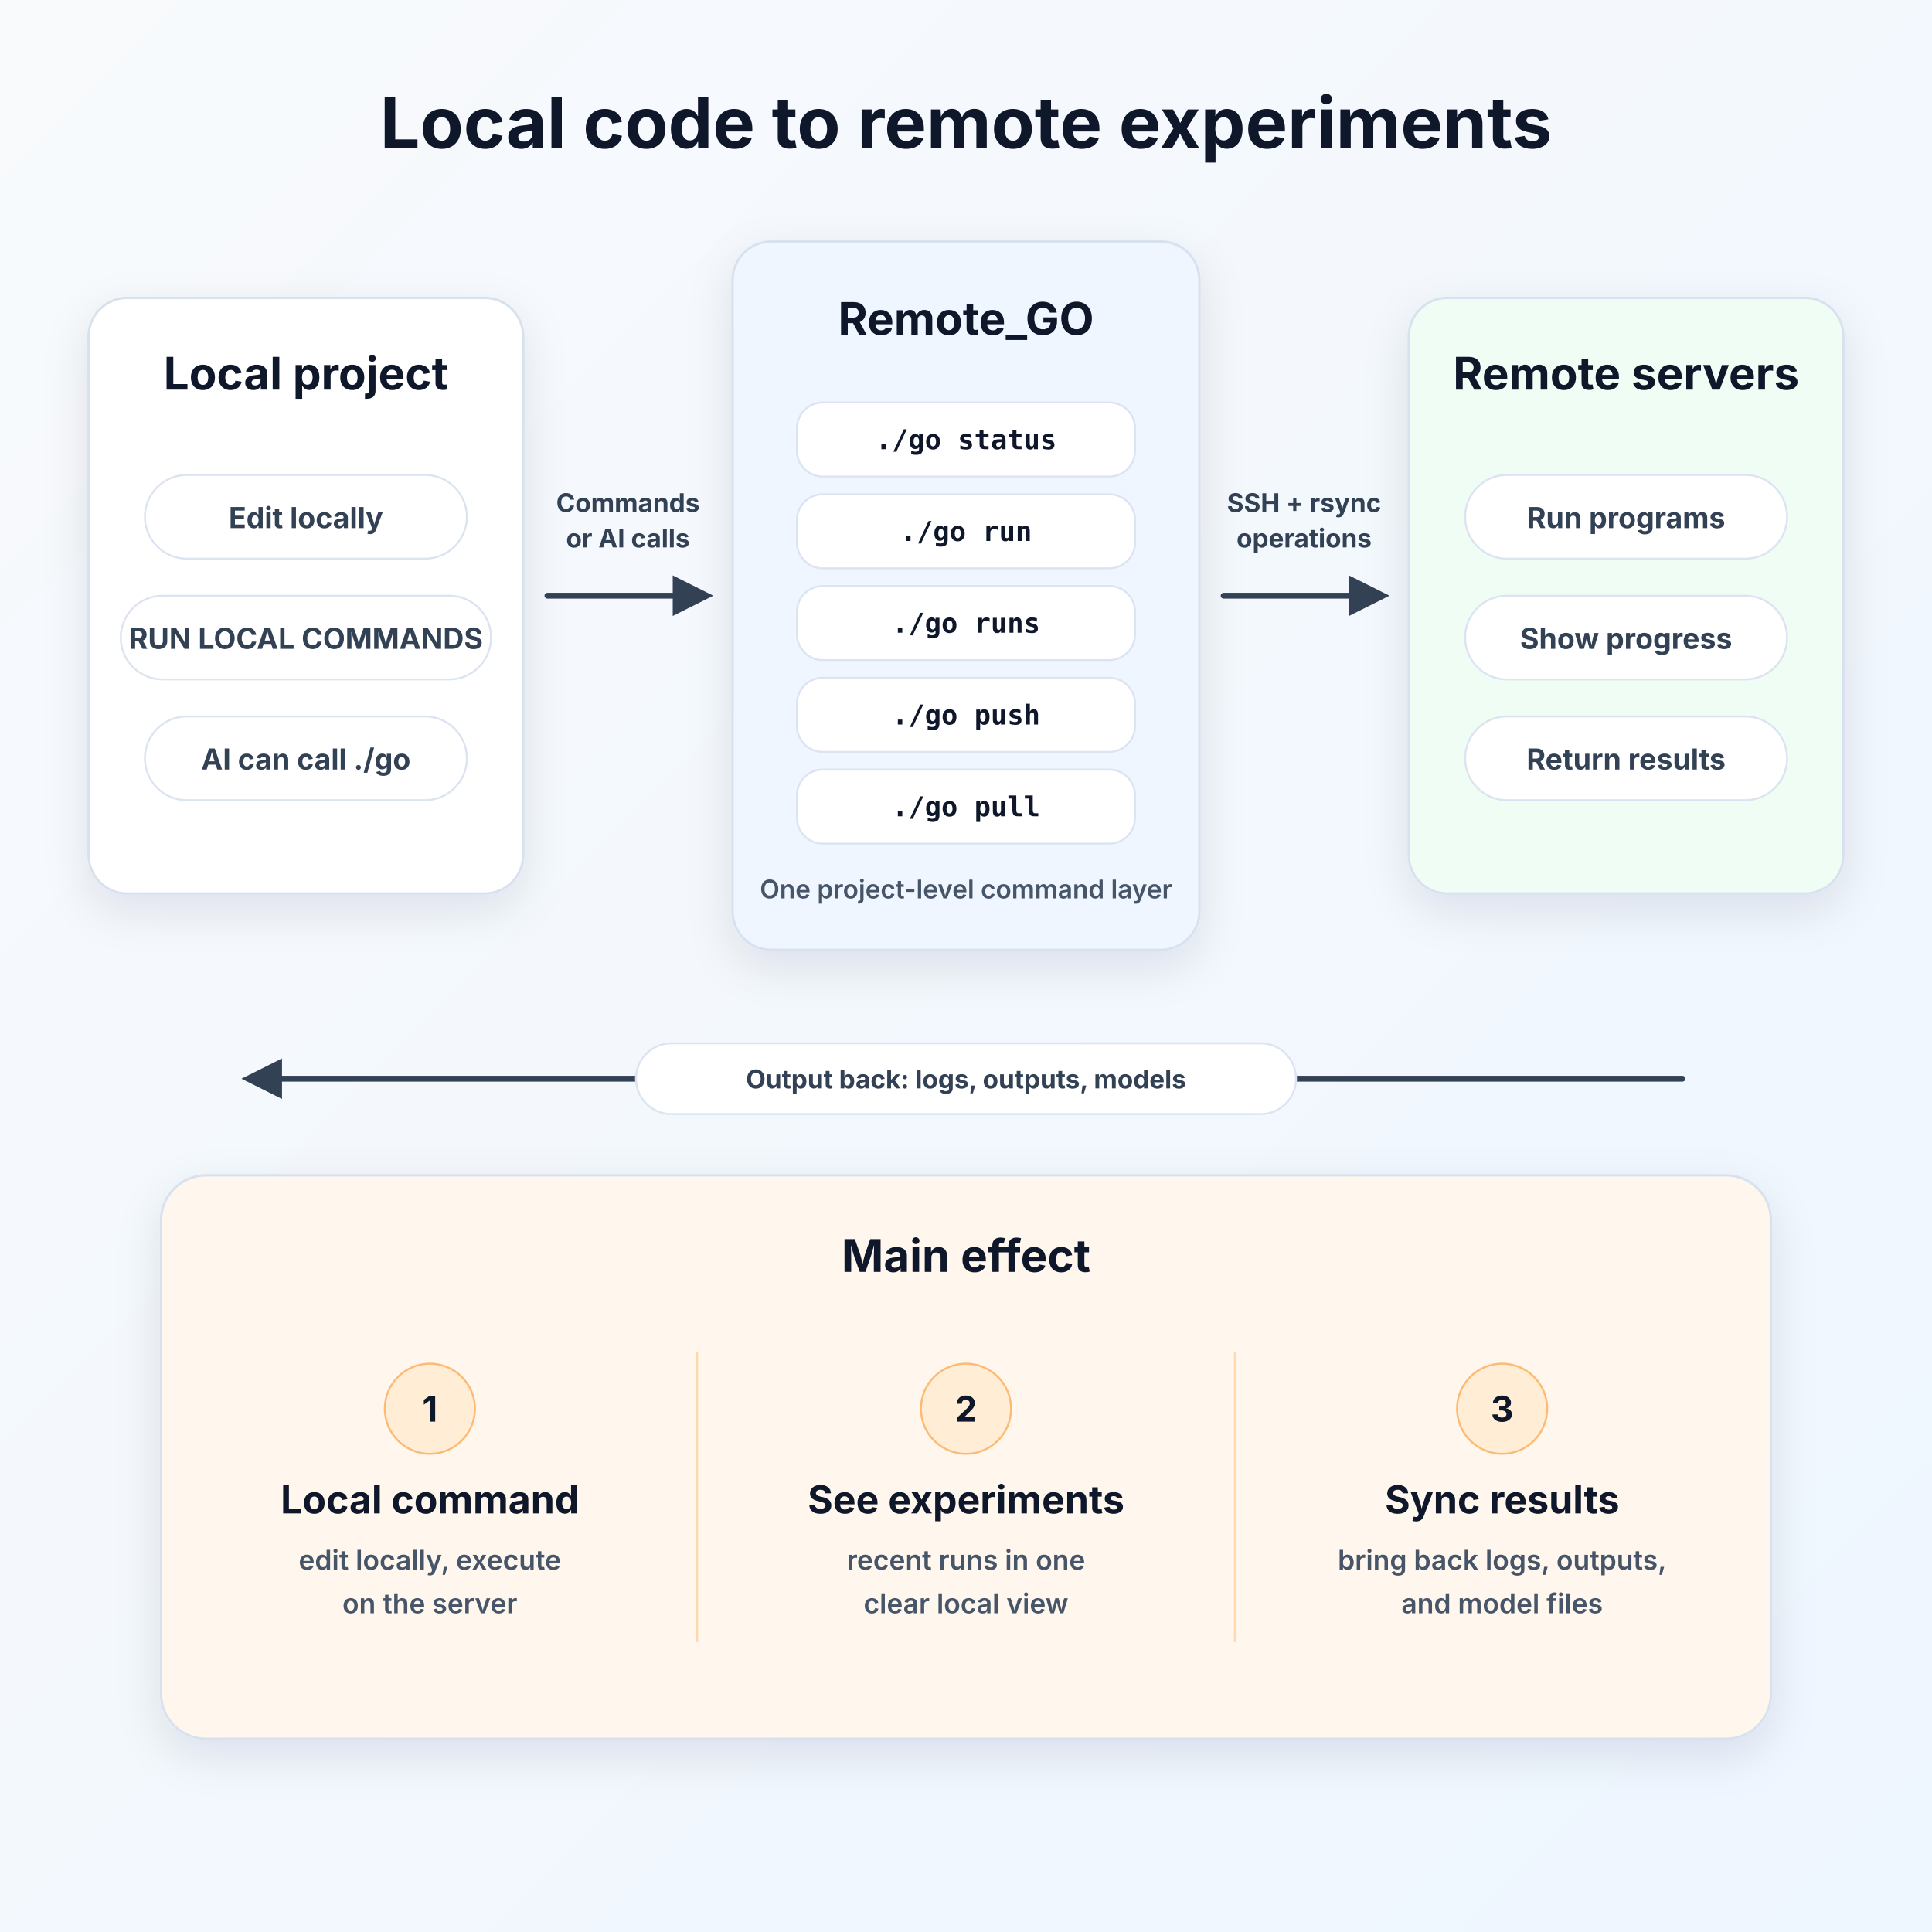
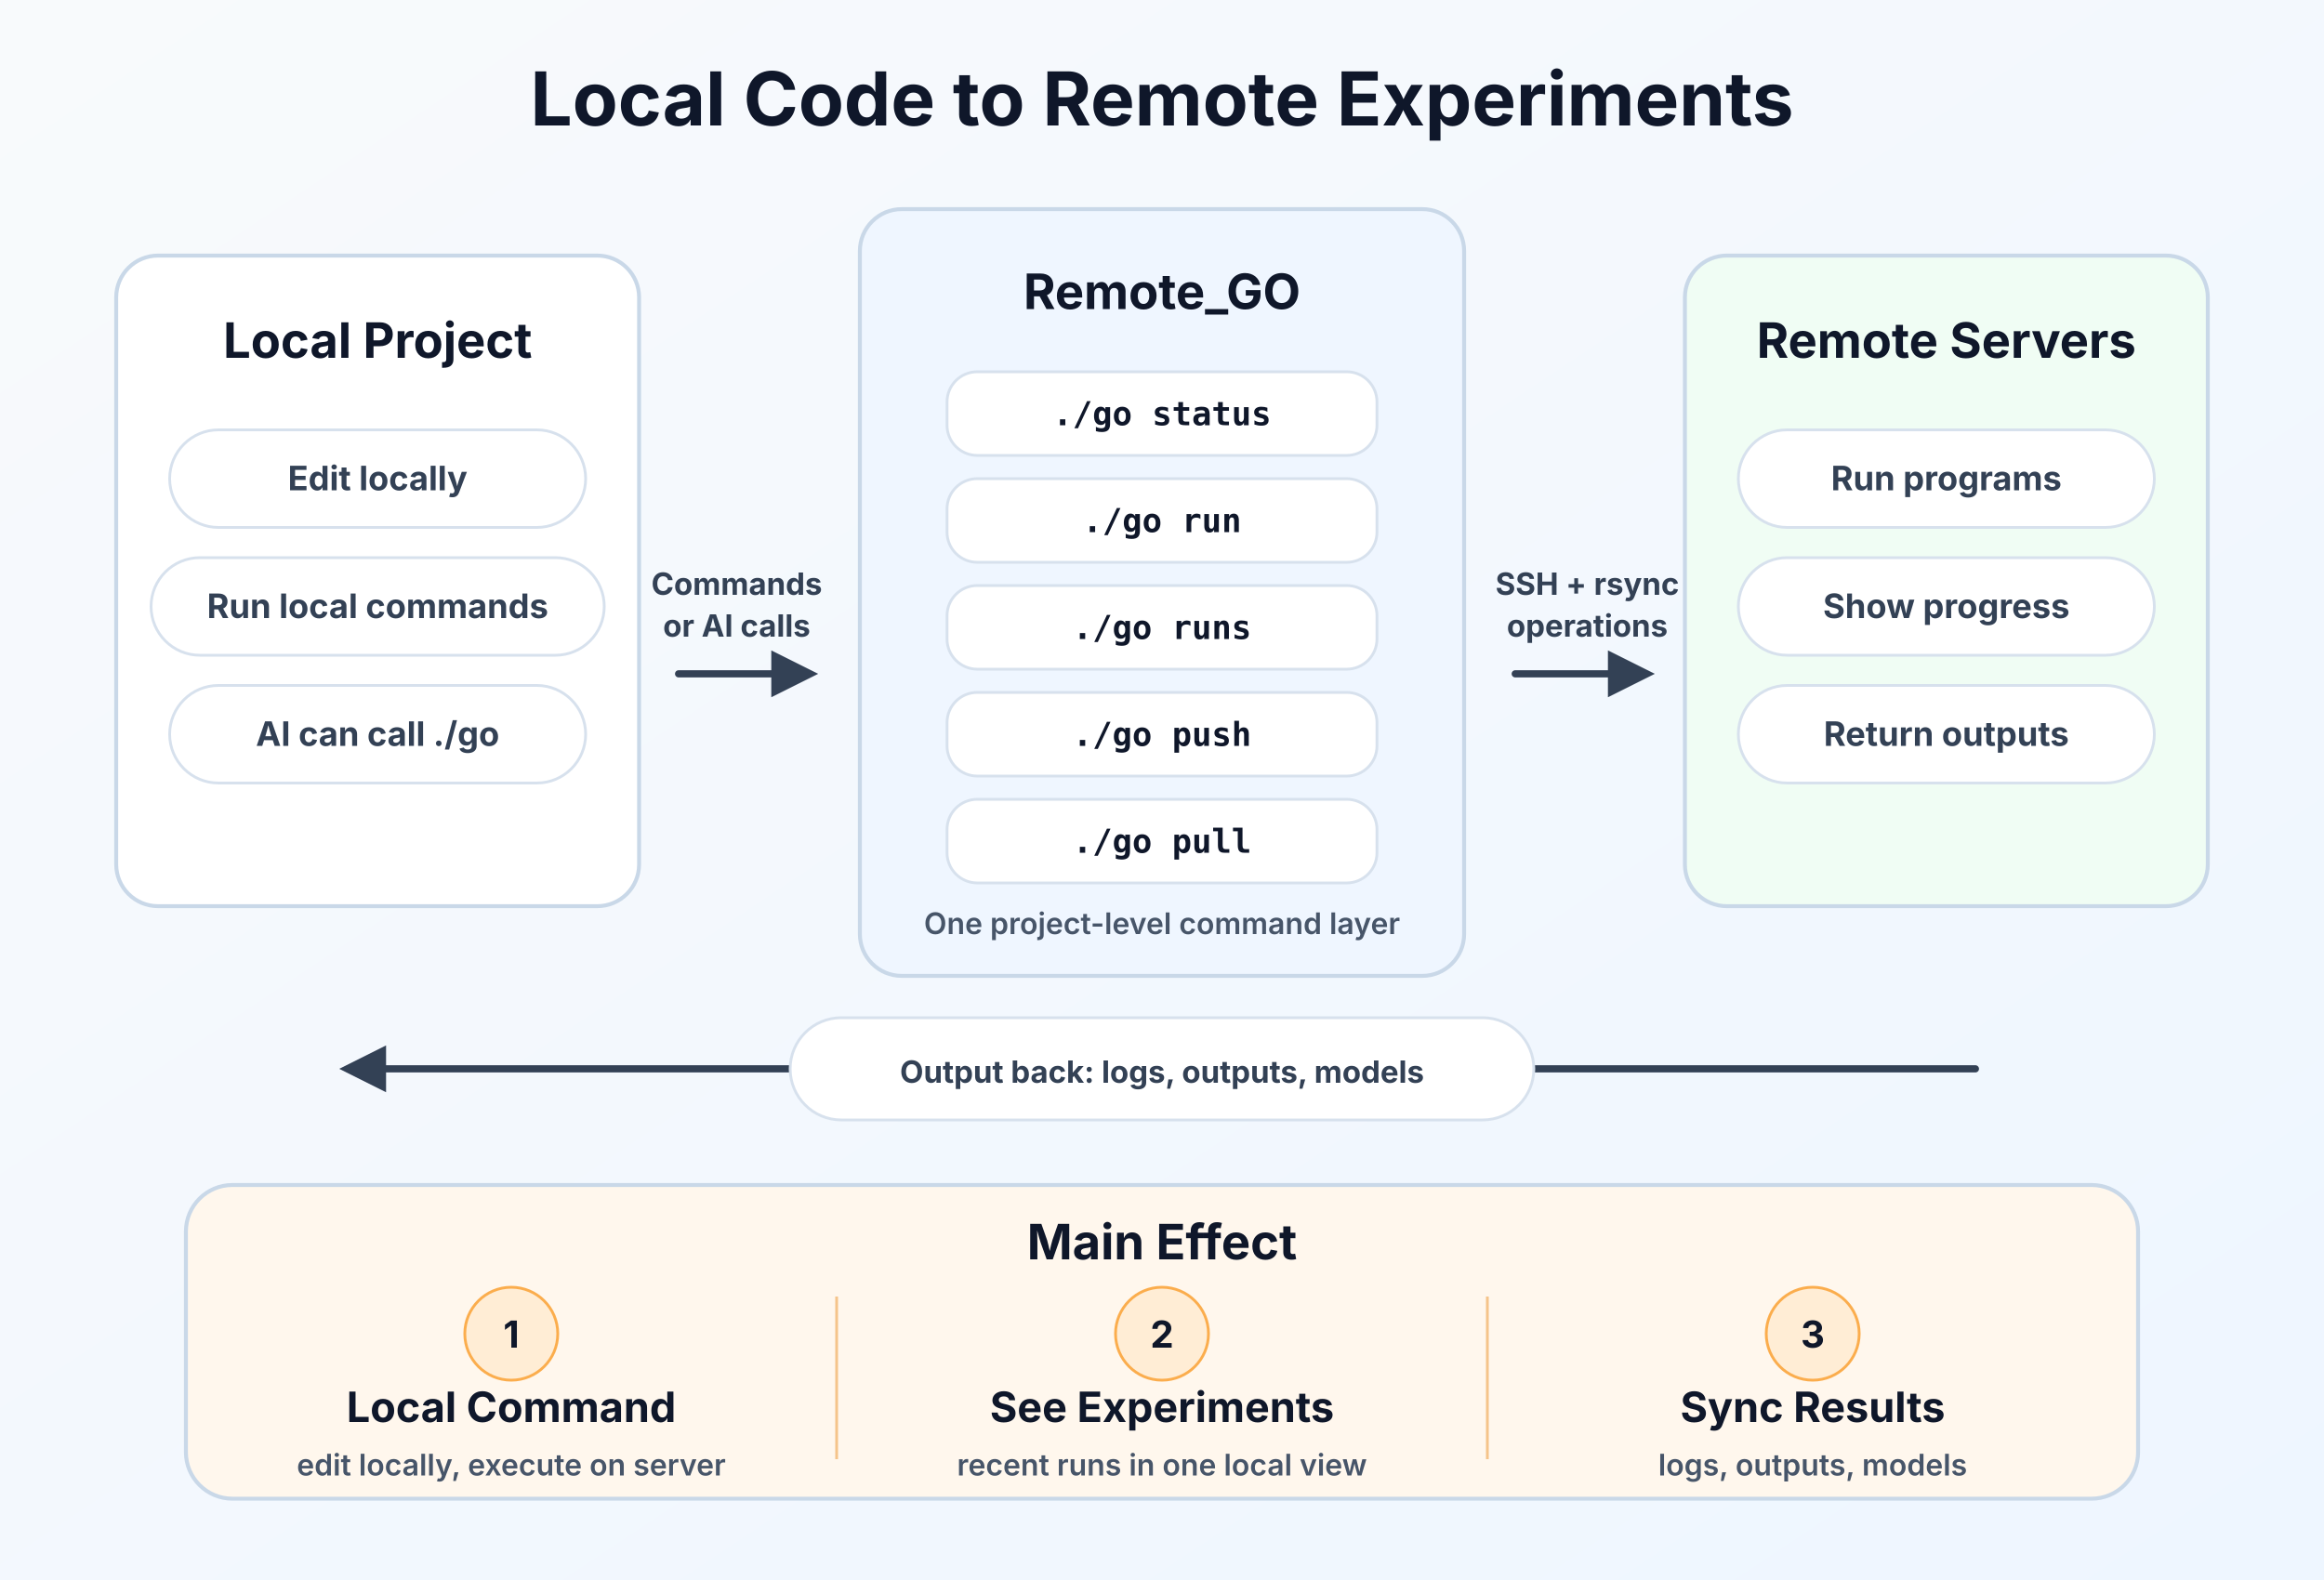
- <svg xmlns="http://www.w3.org/2000/svg" width="1200" height="1200" viewBox="0 0 1200 1200" role="img" aria-labelledby="title desc">
+ <svg xmlns="http://www.w3.org/2000/svg" width="1000" height="680" viewBox="0 0 1000 680" role="img" aria-labelledby="title desc">
  <defs>
    <linearGradient id="page" x1="0" y1="0" x2="1" y2="1">
      <stop offset="0" stop-color="#f8fafc" />
      <stop offset="1" stop-color="#eef6ff" />
    </linearGradient>
-     <filter id="shadow" x="-20%" y="-20%" width="140%" height="140%">
-       <feDropShadow dx="0" dy="10" stdDeviation="14" flood-color="#0f172a" flood-opacity="0.10" />
-     </filter>
-     <marker id="arrowhead" viewBox="0 0 10 10" refX="8" refY="5" markerWidth="7" markerHeight="7" orient="auto">
+     <marker id="arrowhead" viewBox="0 0 10 10" refX="8" refY="5" markerWidth="6.5" markerHeight="6.5" orient="auto">
      <path d="M0 0 L10 5 L0 10 Z" fill="#334155" />
    </marker>
    <style>
-       .title { font: 750 44px Inter, -apple-system, BlinkMacSystemFont, "Segoe UI", sans-serif; fill: #0f172a; letter-spacing: 0; }
-       .card-title { font: 750 28px Inter, -apple-system, BlinkMacSystemFont, "Segoe UI", sans-serif; fill: #0f172a; letter-spacing: 0; }
-       .text { font: 650 18px Inter, -apple-system, BlinkMacSystemFont, "Segoe UI", sans-serif; fill: #334155; letter-spacing: 0; }
-       .small { font: 600 16px Inter, -apple-system, BlinkMacSystemFont, "Segoe UI", sans-serif; fill: #475569; letter-spacing: 0; }
-       .label { font: 720 16px Inter, -apple-system, BlinkMacSystemFont, "Segoe UI", sans-serif; fill: #334155; letter-spacing: 0; }
-       .mono { font: 750 17px ui-monospace, SFMono-Regular, Menlo, Consolas, monospace; fill: #0f172a; letter-spacing: 0; }
-       .effect { font: 750 24px Inter, -apple-system, BlinkMacSystemFont, "Segoe UI", sans-serif; fill: #0f172a; letter-spacing: 0; }
-       .effect-sub { font: 600 17px Inter, -apple-system, BlinkMacSystemFont, "Segoe UI", sans-serif; fill: #475569; letter-spacing: 0; }
-       .number { font: 750 22px Inter, -apple-system, BlinkMacSystemFont, "Segoe UI", sans-serif; fill: #0f172a; letter-spacing: 0; }
-       .card { stroke: #d8e2ef; stroke-width: 1.5; filter: url(#shadow); }
-       .chip { fill: #ffffff; stroke: #dbe4f0; stroke-width: 1.2; }
-       .flow-arrow { stroke: #334155; stroke-width: 3.6; fill: none; stroke-linecap: round; marker-end: url(#arrowhead); }
-       .divider { stroke: #fed7aa; stroke-width: 1.2; }
+       .title { font: 750 32px Inter, -apple-system, BlinkMacSystemFont, "Segoe UI", sans-serif; fill: #0f172a; letter-spacing: 0; }
+       .card-title { font: 750 21px Inter, -apple-system, BlinkMacSystemFont, "Segoe UI", sans-serif; fill: #0f172a; letter-spacing: 0; }
+       .text { font: 650 14.5px Inter, -apple-system, BlinkMacSystemFont, "Segoe UI", sans-serif; fill: #334155; letter-spacing: 0; }
+       .small { font: 600 12.8px Inter, -apple-system, BlinkMacSystemFont, "Segoe UI", sans-serif; fill: #475569; letter-spacing: 0; }
+       .label { font: 720 13.2px Inter, -apple-system, BlinkMacSystemFont, "Segoe UI", sans-serif; fill: #334155; letter-spacing: 0; }
+       .mono { font: 750 14.2px ui-monospace, SFMono-Regular, Menlo, Consolas, monospace; fill: #0f172a; letter-spacing: 0; }
+       .effect { font: 750 18px Inter, -apple-system, BlinkMacSystemFont, "Segoe UI", sans-serif; fill: #0f172a; letter-spacing: 0; }
+       .effect-sub { font: 600 12.8px Inter, -apple-system, BlinkMacSystemFont, "Segoe UI", sans-serif; fill: #475569; letter-spacing: 0; }
+       .number { font: 750 16px Inter, -apple-system, BlinkMacSystemFont, "Segoe UI", sans-serif; fill: #0f172a; letter-spacing: 0; }
+       .card { stroke: #c9d8e8; stroke-width: 1.7; }
+       .chip { fill: #ffffff; stroke: #d7e1ed; stroke-width: 1.2; }
+       .flow-arrow { stroke: #334155; stroke-width: 3.1; fill: none; stroke-linecap: round; marker-end: url(#arrowhead); }
+       .divider { stroke: #f5c48a; stroke-width: 1.2; }
    </style>
  </defs>
-   <rect width="1200" height="1200" fill="url(#page)" />
-   <text x="600" y="92" text-anchor="middle" class="title">Local code to remote experiments</text>
-   <rect x="55" y="185" width="270" height="370" rx="24" fill="#ffffff" class="card" />
-   <text x="190" y="242" text-anchor="middle" class="card-title">Local project</text>
-   <rect x="90" y="295" width="200" height="52" rx="26" class="chip" />
-   <text x="190" y="328" text-anchor="middle" class="text">Edit locally</text>
-   <rect x="75" y="370" width="230" height="52" rx="26" class="chip" />
-   <text x="190" y="403" text-anchor="middle" class="text">RUN LOCAL COMMANDS</text>
-   <rect x="90" y="445" width="200" height="52" rx="26" class="chip" />
-   <text x="190" y="478" text-anchor="middle" class="text">AI can call ./go</text>
-   <text x="390" y="318" text-anchor="middle" class="label">Commands</text>
-   <text x="390" y="340" text-anchor="middle" class="label">or AI calls</text>
-   <path d="M340 370 H438" class="flow-arrow" />
-   <rect x="455" y="150" width="290" height="440" rx="24" fill="#eff6ff" class="card" />
-   <text x="600" y="208" text-anchor="middle" class="card-title">Remote_GO</text>
-   <rect x="495" y="250" width="210" height="46" rx="16" class="chip" />
-   <text x="600" y="279" text-anchor="middle" class="mono">./go status</text>
-   <rect x="495" y="307" width="210" height="46" rx="16" class="chip" />
-   <text x="600" y="336" text-anchor="middle" class="mono">./go run</text>
-   <rect x="495" y="364" width="210" height="46" rx="16" class="chip" />
-   <text x="600" y="393" text-anchor="middle" class="mono">./go runs</text>
-   <rect x="495" y="421" width="210" height="46" rx="16" class="chip" />
-   <text x="600" y="450" text-anchor="middle" class="mono">./go push</text>
-   <rect x="495" y="478" width="210" height="46" rx="16" class="chip" />
-   <text x="600" y="507" text-anchor="middle" class="mono">./go pull</text>
-   <text x="600" y="558" text-anchor="middle" class="small">One project-level command layer</text>
-   <text x="810" y="318" text-anchor="middle" class="label">SSH + rsync</text>
-   <text x="810" y="340" text-anchor="middle" class="label">operations</text>
-   <path d="M760 370 H858" class="flow-arrow" />
-   <rect x="875" y="185" width="270" height="370" rx="24" fill="#f0fdf4" class="card" />
-   <text x="1010" y="242" text-anchor="middle" class="card-title">Remote servers</text>
-   <rect x="910" y="295" width="200" height="52" rx="26" class="chip" />
-   <text x="1010" y="328" text-anchor="middle" class="text">Run programs</text>
-   <rect x="910" y="370" width="200" height="52" rx="26" class="chip" />
-   <text x="1010" y="403" text-anchor="middle" class="text">Show progress</text>
-   <rect x="910" y="445" width="200" height="52" rx="26" class="chip" />
-   <text x="1010" y="478" text-anchor="middle" class="text">Return results</text>
-   <path d="M1045 670 H155" class="flow-arrow" />
-   <rect x="395" y="648" width="410" height="44" rx="22" fill="#ffffff" stroke="#dbe4f0" stroke-width="1.2" />
-   <text x="600" y="676" text-anchor="middle" class="label">Output back: logs, outputs, models</text>
-   <rect x="100" y="730" width="1000" height="350" rx="28" fill="#fff7ed" class="card" />
-   <text x="600" y="790" text-anchor="middle" class="card-title">Main effect</text>
-   <line x1="433" y1="840" x2="433" y2="1020" class="divider" />
-   <line x1="767" y1="840" x2="767" y2="1020" class="divider" />
-   <circle cx="267" cy="875" r="28" fill="#ffedd5" stroke="#fdba74" stroke-width="1.2" />
-   <text x="267" y="883" text-anchor="middle" class="number">1</text>
-   <text x="267" y="940" text-anchor="middle" class="effect">Local command</text>
-   <text x="267" y="975" text-anchor="middle" class="effect-sub">edit locally, execute</text>
-   <text x="267" y="1002" text-anchor="middle" class="effect-sub">on the server</text>
-   <circle cx="600" cy="875" r="28" fill="#ffedd5" stroke="#fdba74" stroke-width="1.2" />
-   <text x="600" y="883" text-anchor="middle" class="number">2</text>
-   <text x="600" y="940" text-anchor="middle" class="effect">See experiments</text>
-   <text x="600" y="975" text-anchor="middle" class="effect-sub">recent runs in one</text>
-   <text x="600" y="1002" text-anchor="middle" class="effect-sub">clear local view</text>
-   <circle cx="933" cy="875" r="28" fill="#ffedd5" stroke="#fdba74" stroke-width="1.2" />
-   <text x="933" y="883" text-anchor="middle" class="number">3</text>
-   <text x="933" y="940" text-anchor="middle" class="effect">Sync results</text>
-   <text x="933" y="975" text-anchor="middle" class="effect-sub">bring back logs, outputs,</text>
-   <text x="933" y="1002" text-anchor="middle" class="effect-sub">and model files</text>
+   <rect width="1000" height="680" fill="url(#page)" />
+   <text x="500" y="54" text-anchor="middle" class="title">Local Code to Remote Experiments</text>
+   <rect x="50" y="110" width="225" height="280" rx="18" fill="#ffffff" class="card" />
+   <text x="162.5" y="154" text-anchor="middle" class="card-title">Local Project</text>
+   <rect x="73" y="185" width="179" height="42" rx="21" class="chip" />
+   <text x="162.5" y="211" text-anchor="middle" class="text">Edit locally</text>
+   <rect x="65" y="240" width="195" height="42" rx="21" class="chip" />
+   <text x="162.5" y="266" text-anchor="middle" class="text">Run local commands</text>
+   <rect x="73" y="295" width="179" height="42" rx="21" class="chip" />
+   <text x="162.5" y="321" text-anchor="middle" class="text">AI can call ./go</text>
+   <text x="317" y="256" text-anchor="middle" class="label">Commands</text>
+   <text x="317" y="274" text-anchor="middle" class="label">or AI calls</text>
+   <path d="M292 290 H348" class="flow-arrow" />
+   <rect x="370" y="90" width="260" height="330" rx="18" fill="#eff6ff" class="card" />
+   <text x="500" y="133" text-anchor="middle" class="card-title">Remote_GO</text>
+   <rect x="407.5" y="160" width="185" height="36" rx="13" class="chip" />
+   <text x="500" y="183" text-anchor="middle" class="mono">./go status</text>
+   <rect x="407.5" y="206" width="185" height="36" rx="13" class="chip" />
+   <text x="500" y="229" text-anchor="middle" class="mono">./go run</text>
+   <rect x="407.5" y="252" width="185" height="36" rx="13" class="chip" />
+   <text x="500" y="275" text-anchor="middle" class="mono">./go runs</text>
+   <rect x="407.5" y="298" width="185" height="36" rx="13" class="chip" />
+   <text x="500" y="321" text-anchor="middle" class="mono">./go push</text>
+   <rect x="407.5" y="344" width="185" height="36" rx="13" class="chip" />
+   <text x="500" y="367" text-anchor="middle" class="mono">./go pull</text>
+   <text x="500" y="402" text-anchor="middle" class="small">One project-level command layer</text>
+   <text x="683" y="256" text-anchor="middle" class="label">SSH + rsync</text>
+   <text x="683" y="274" text-anchor="middle" class="label">operations</text>
+   <path d="M652 290 H708" class="flow-arrow" />
+   <rect x="725" y="110" width="225" height="280" rx="18" fill="#f0fdf4" class="card" />
+   <text x="837.5" y="154" text-anchor="middle" class="card-title">Remote Servers</text>
+   <rect x="748" y="185" width="179" height="42" rx="21" class="chip" />
+   <text x="837.5" y="211" text-anchor="middle" class="text">Run programs</text>
+   <rect x="748" y="240" width="179" height="42" rx="21" class="chip" />
+   <text x="837.5" y="266" text-anchor="middle" class="text">Show progress</text>
+   <rect x="748" y="295" width="179" height="42" rx="21" class="chip" />
+   <text x="837.5" y="321" text-anchor="middle" class="text">Return outputs</text>
+   <path d="M850 460 H150" class="flow-arrow" />
+   <rect x="340" y="438" width="320" height="44" rx="22" fill="#ffffff" stroke="#d7e1ed" stroke-width="1.2" />
+   <text x="500" y="466" text-anchor="middle" class="label">Output back: logs, outputs, models</text>
+   <rect x="80" y="510" width="840" height="135" rx="20" fill="#fff7ed" class="card" />
+   <text x="500" y="542" text-anchor="middle" class="card-title">Main Effect</text>
+   <line x1="360" y1="558" x2="360" y2="628" class="divider" />
+   <line x1="640" y1="558" x2="640" y2="628" class="divider" />
+   <circle cx="220" cy="574" r="20" fill="#ffedd5" stroke="#fbad4d" stroke-width="1.2" />
+   <text x="220" y="580" text-anchor="middle" class="number">1</text>
+   <text x="220" y="612" text-anchor="middle" class="effect">Local Command</text>
+   <text x="220" y="635" text-anchor="middle" class="effect-sub">edit locally, execute on server</text>
+   <circle cx="500" cy="574" r="20" fill="#ffedd5" stroke="#fbad4d" stroke-width="1.2" />
+   <text x="500" y="580" text-anchor="middle" class="number">2</text>
+   <text x="500" y="612" text-anchor="middle" class="effect">See Experiments</text>
+   <text x="500" y="635" text-anchor="middle" class="effect-sub">recent runs in one local view</text>
+   <circle cx="780" cy="574" r="20" fill="#ffedd5" stroke="#fbad4d" stroke-width="1.2" />
+   <text x="780" y="580" text-anchor="middle" class="number">3</text>
+   <text x="780" y="612" text-anchor="middle" class="effect">Sync Results</text>
+   <text x="780" y="635" text-anchor="middle" class="effect-sub">logs, outputs, models</text>
</svg>
